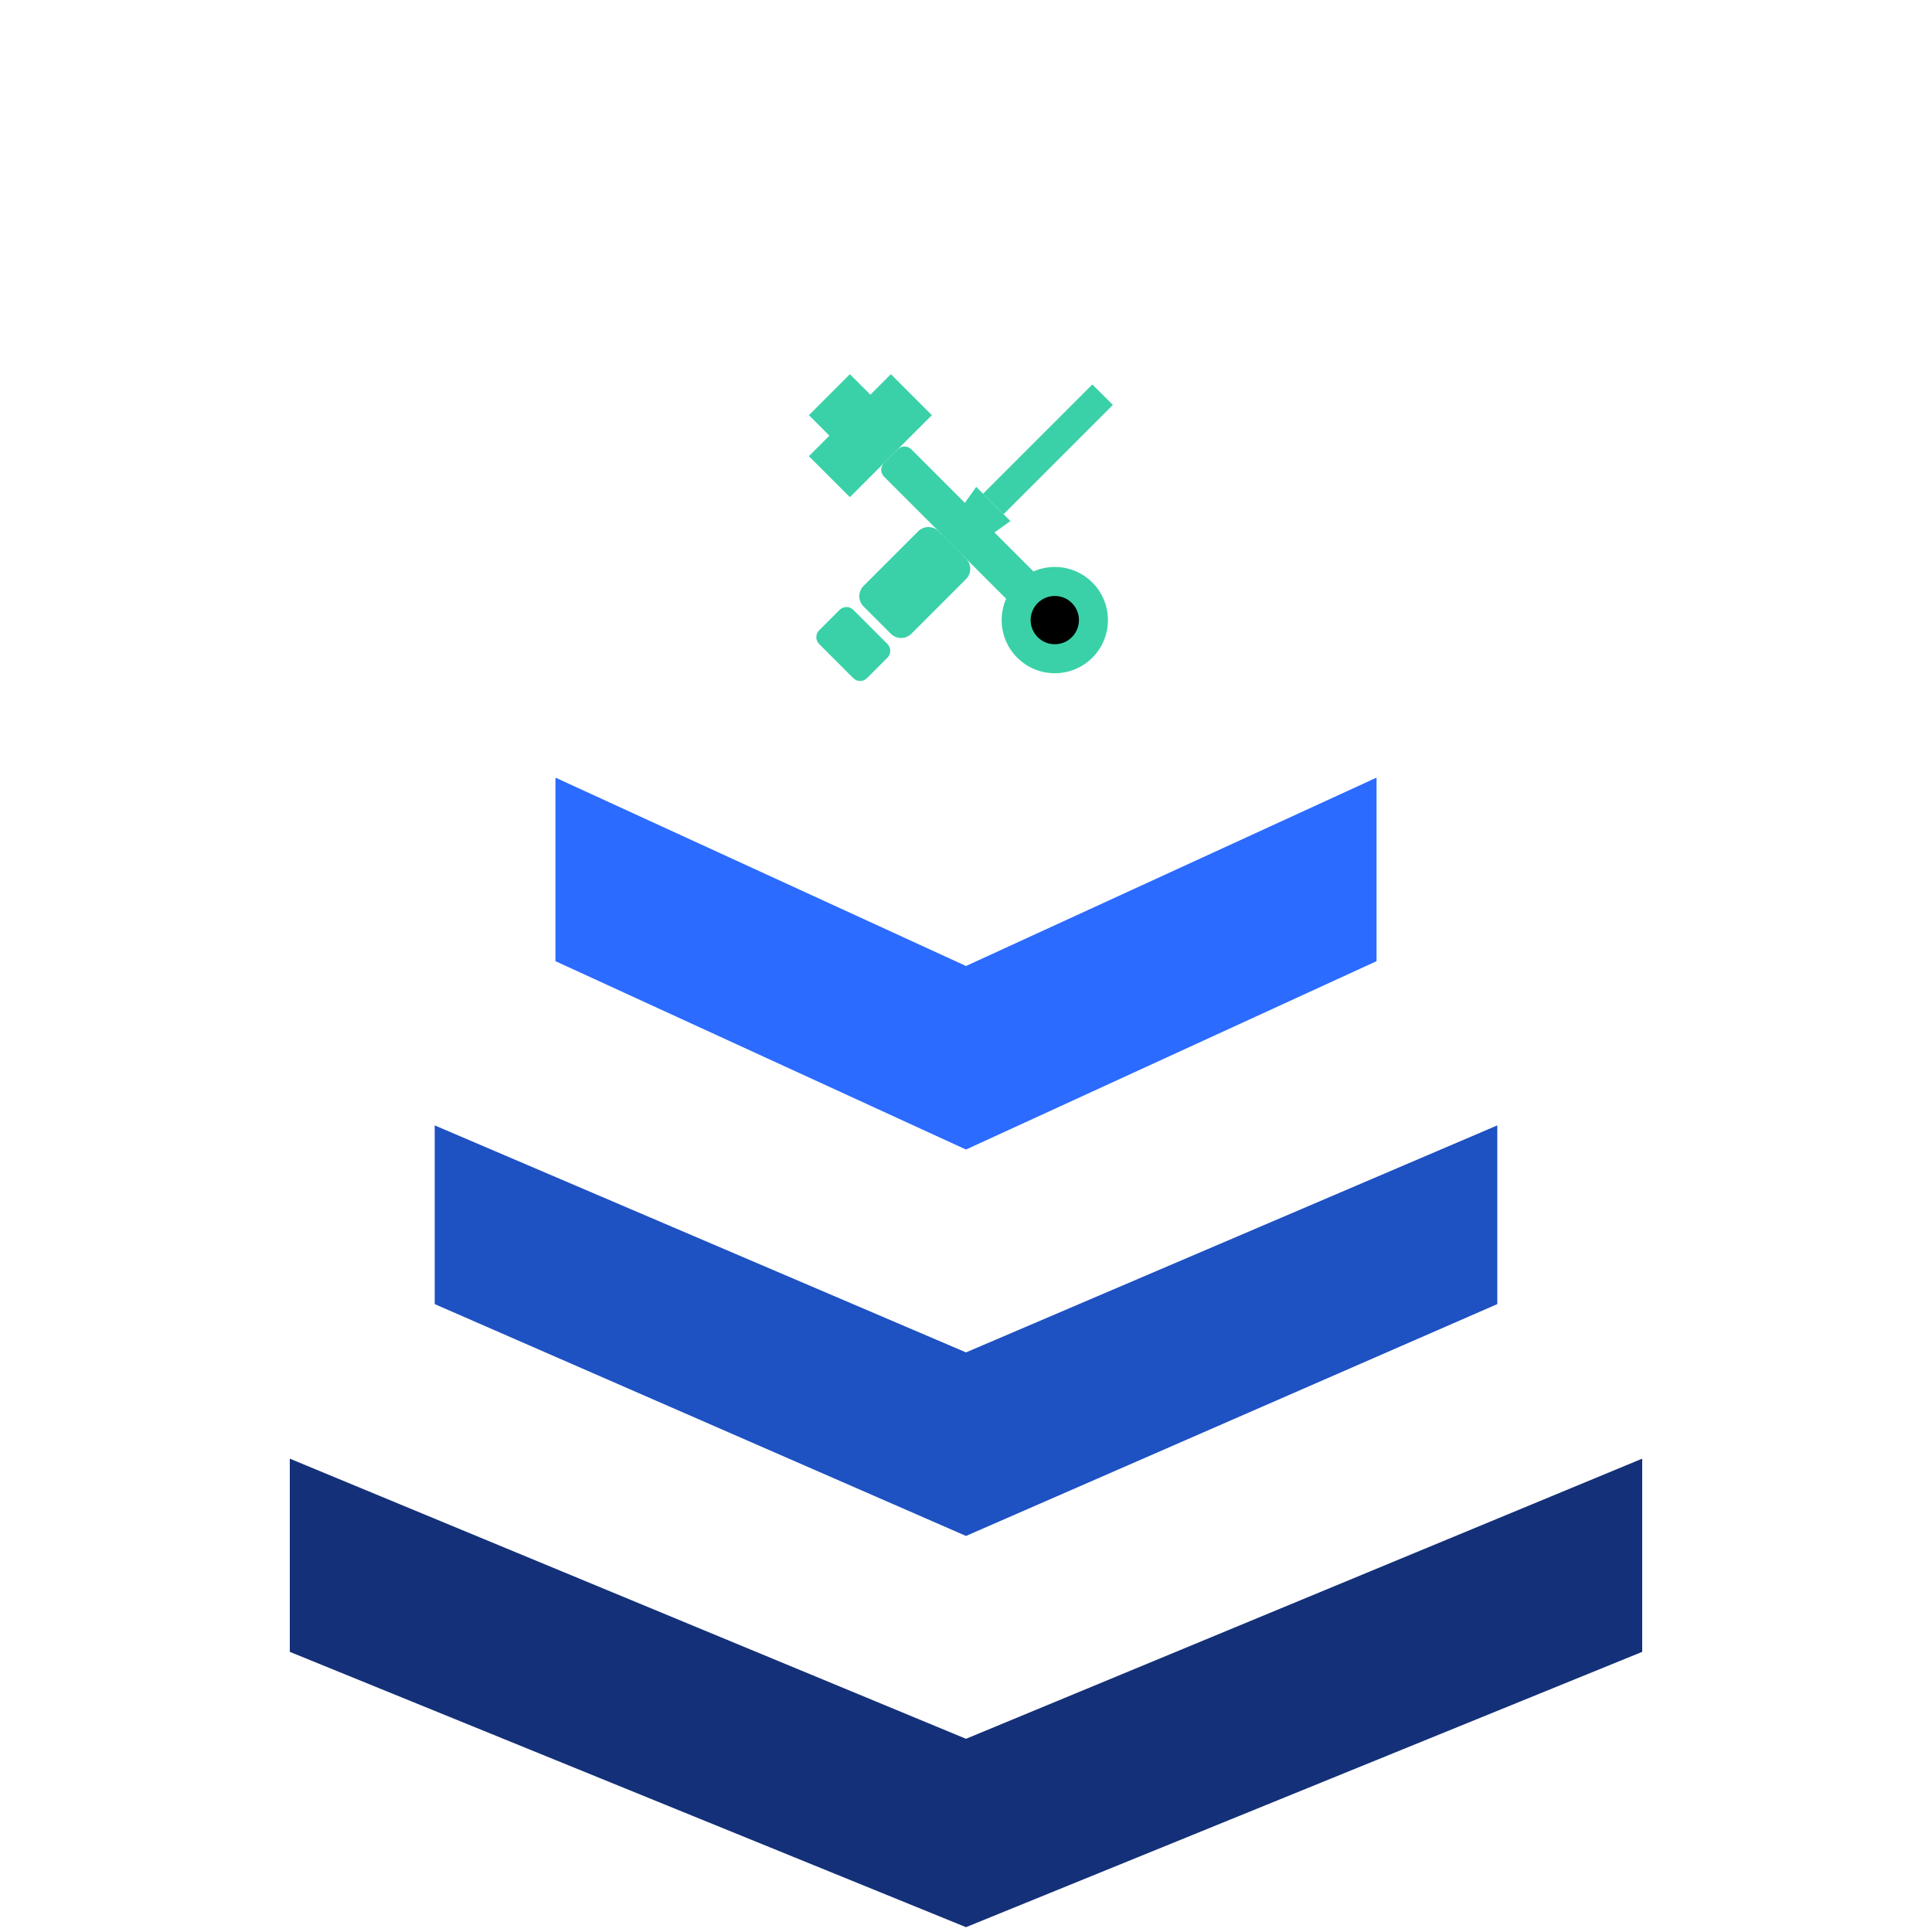
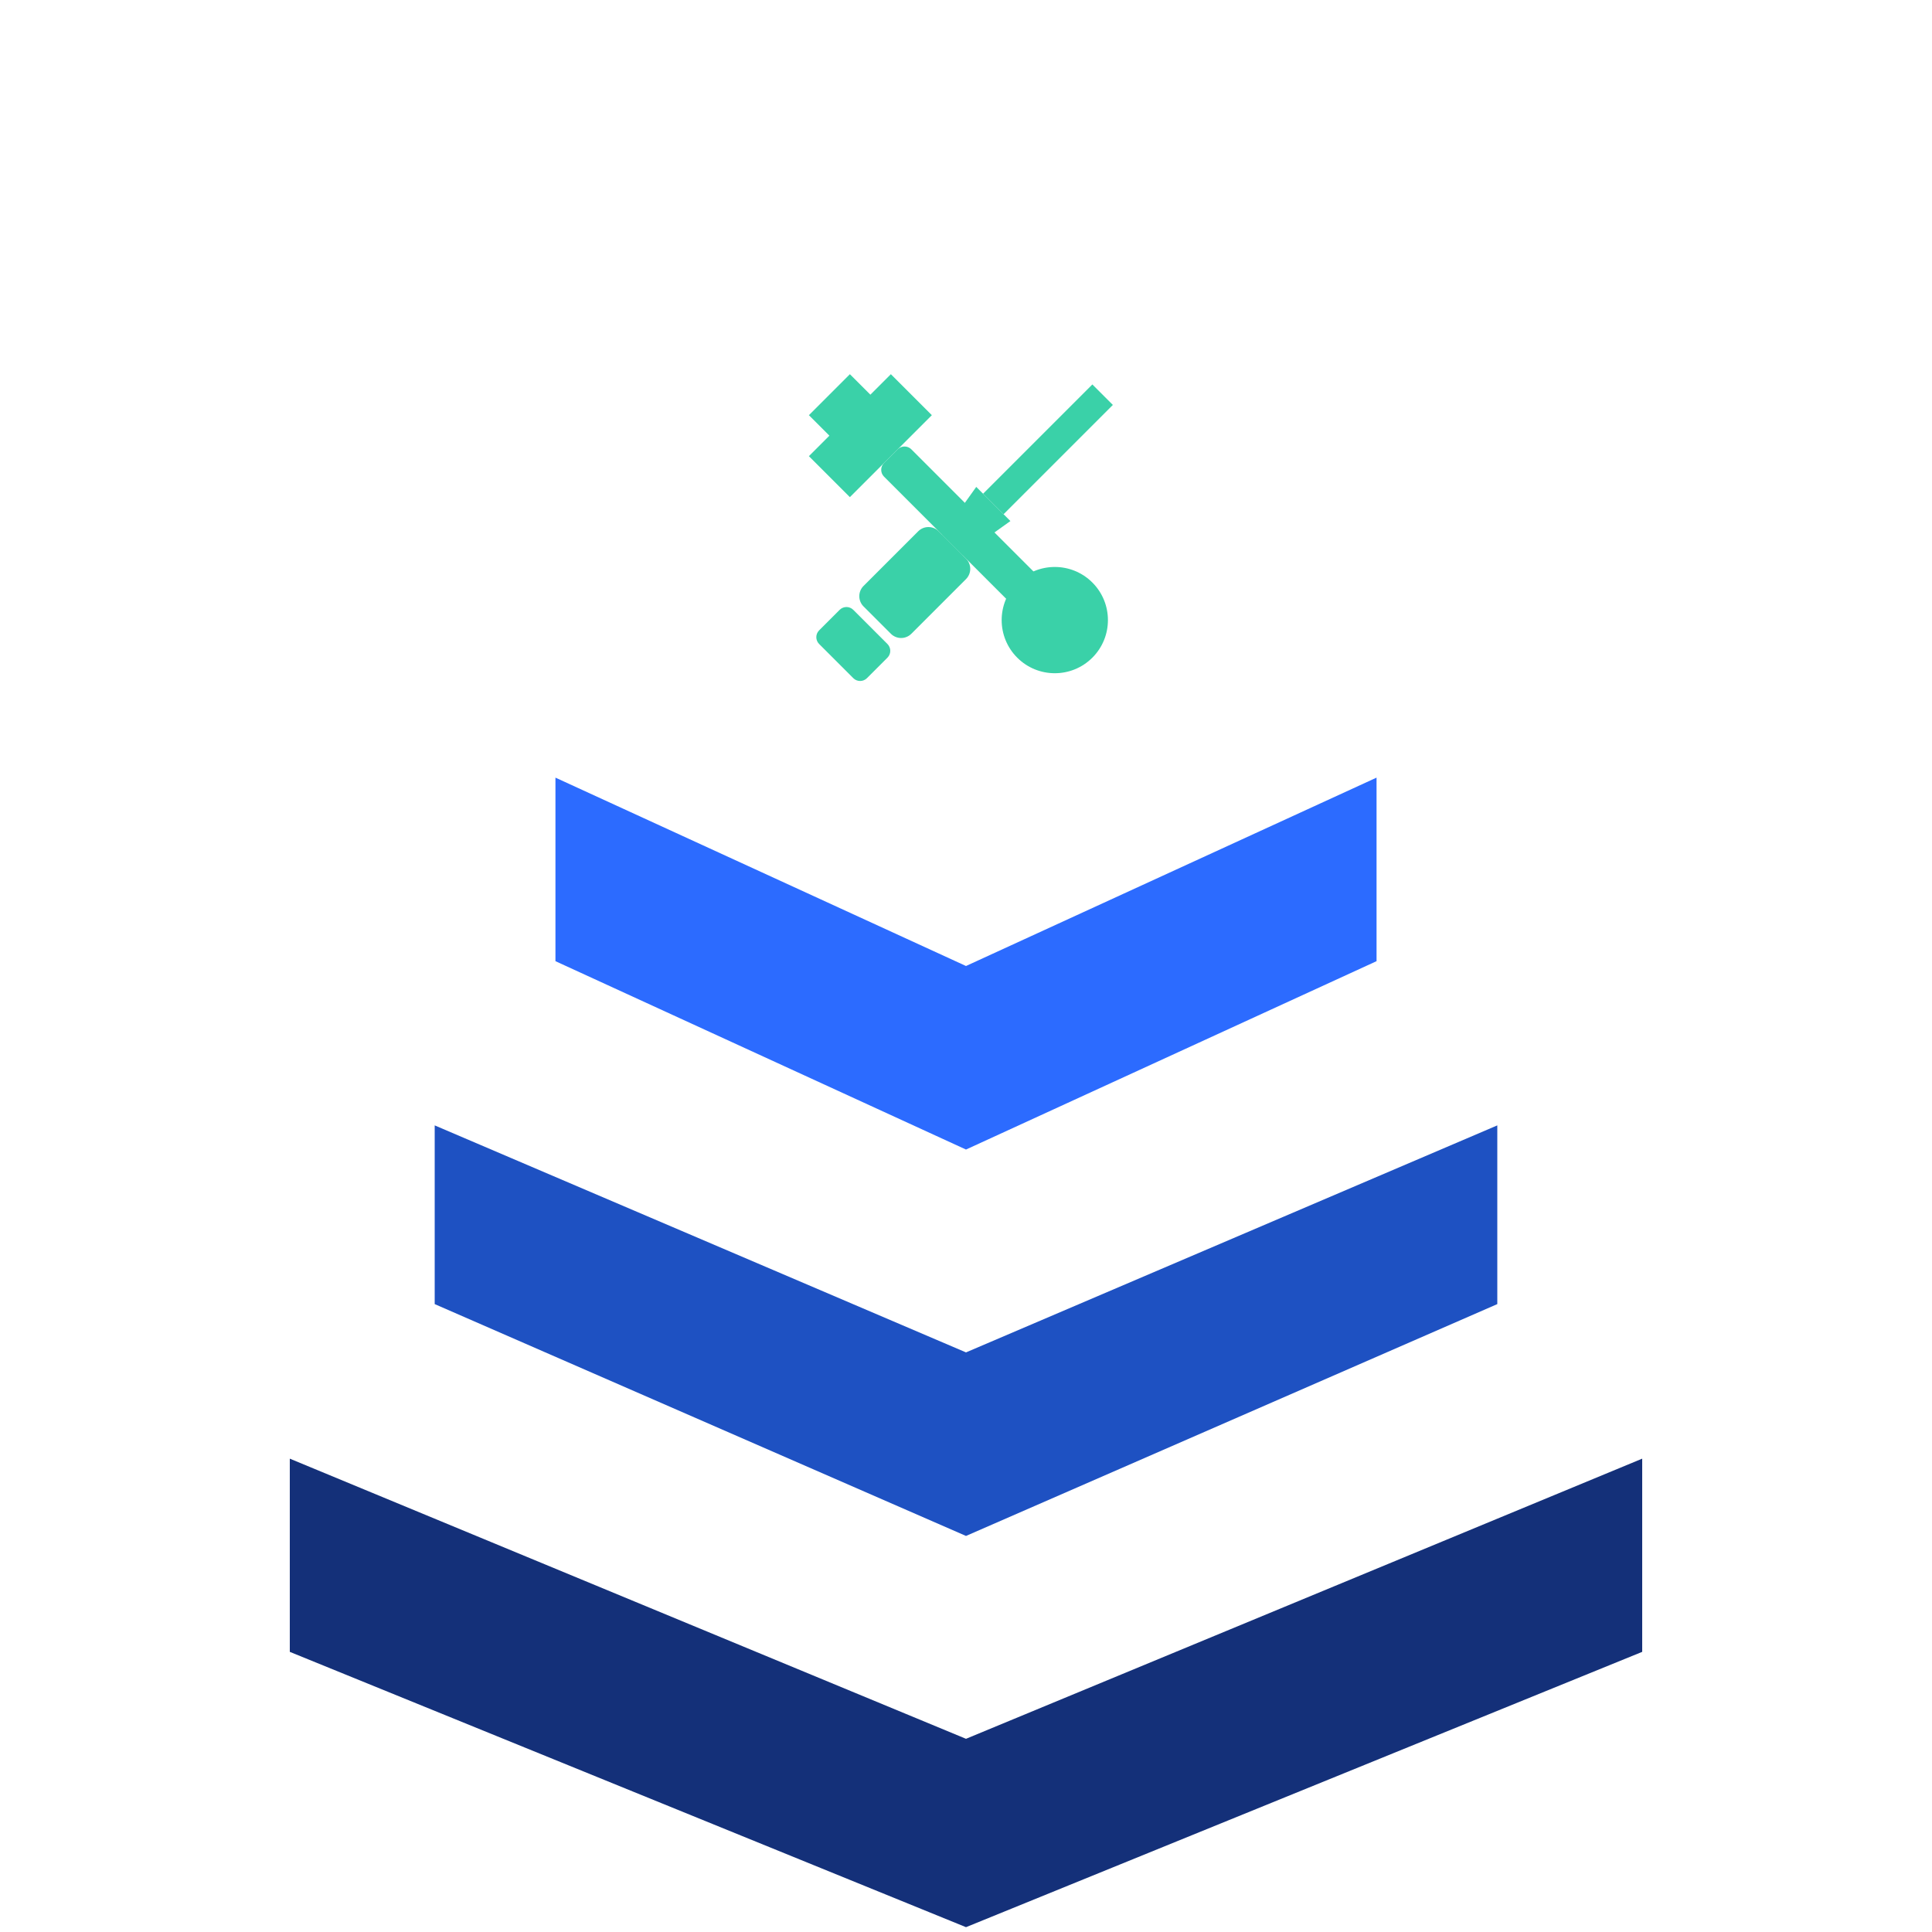
- <svg viewBox="0 0 400 400" width="100%" style="max-width:280px;border-radius:12px;" role="img">
-   <path d="M 115,161 L 200,200 L 285,161 L 285,199 L 200,238 L 115,199 Z" fill="#2C6BFF" />
-   <path d="M 90,233 L 200,280 L 310,233 L 310,270 L 200,318 L 90,270 Z" fill="#1E51C2" />
-   <path d="M 60,302 L 200,360 L 340,302 L 340,342 L 200,399 L 60,342 Z" fill="#143079" />
+ <svg xmlns="http://www.w3.org/2000/svg" viewBox="0 0 400 400" width="400" height="400" role="img" aria-labelledby="title desc">
+   <path d="M115 161 L200 200 L285 161 L285 199 L200 238 L115 199 Z" fill="#2C6BFF" />
+   <path d="M90 233 L200 280 L310 233 L310 270 L200 318 L90 270 Z" fill="#1E51C2" />
+   <path d="M60 302 L200 360 L340 302 L340 342 L200 399 L60 342 Z" fill="#143079" />
  <g transform="translate(200 110) rotate(45)" fill="#3AD1A8">
    <rect x="-3" y="-40" width="6" height="32" />
    <polygon points="-5,-8 5,-8 3,4 -3,4" />
    <rect x="-7" y="4" width="14" height="22" rx="3" />
    <rect x="-7" y="28" width="14" height="10" rx="2" />
  </g>
  <g transform="translate(200 110) rotate(-45)" fill="#3AD1A8">
    <rect x="-4" y="-22" width="8" height="42" rx="2" />
-     <path d="M -12,-22 L 12,-22 L 12,-34 L 6,-34 L 6,-40 L -6,-40 L -6,-34 L -12,-34 Z" />
+     <path d="M-12 -22 L12 -22 L12 -34 L6 -34 L6 -40 L-6 -40 L-6 -34 L-12 -34 Z" />
    <circle cx="0" cy="26" r="11" />
-     <circle cx="0" cy="26" r="5" fill="#000000" />
+     <circle cx="0" cy="26" r="5" fill="transparent" />
  </g>
</svg>
